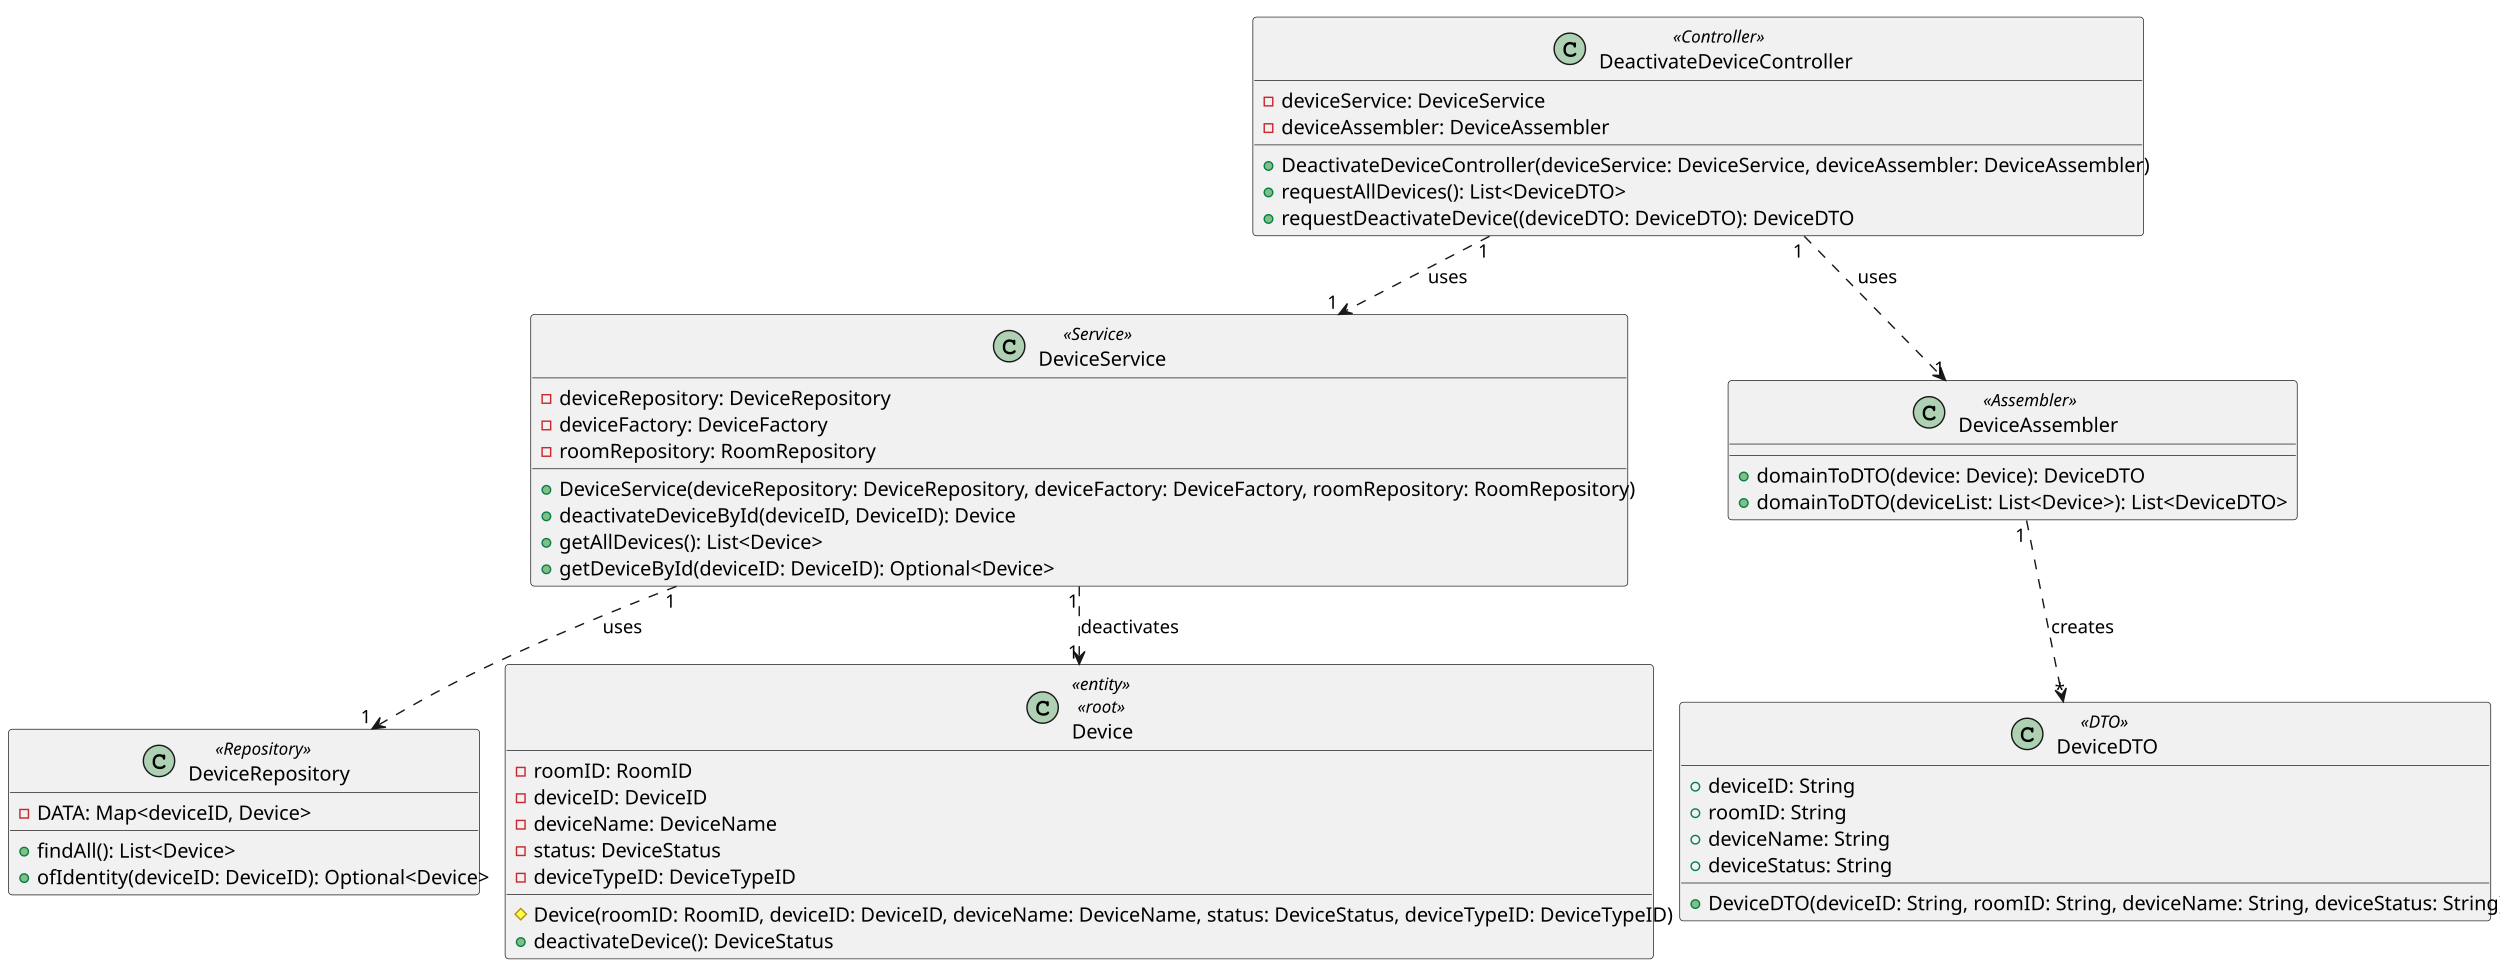
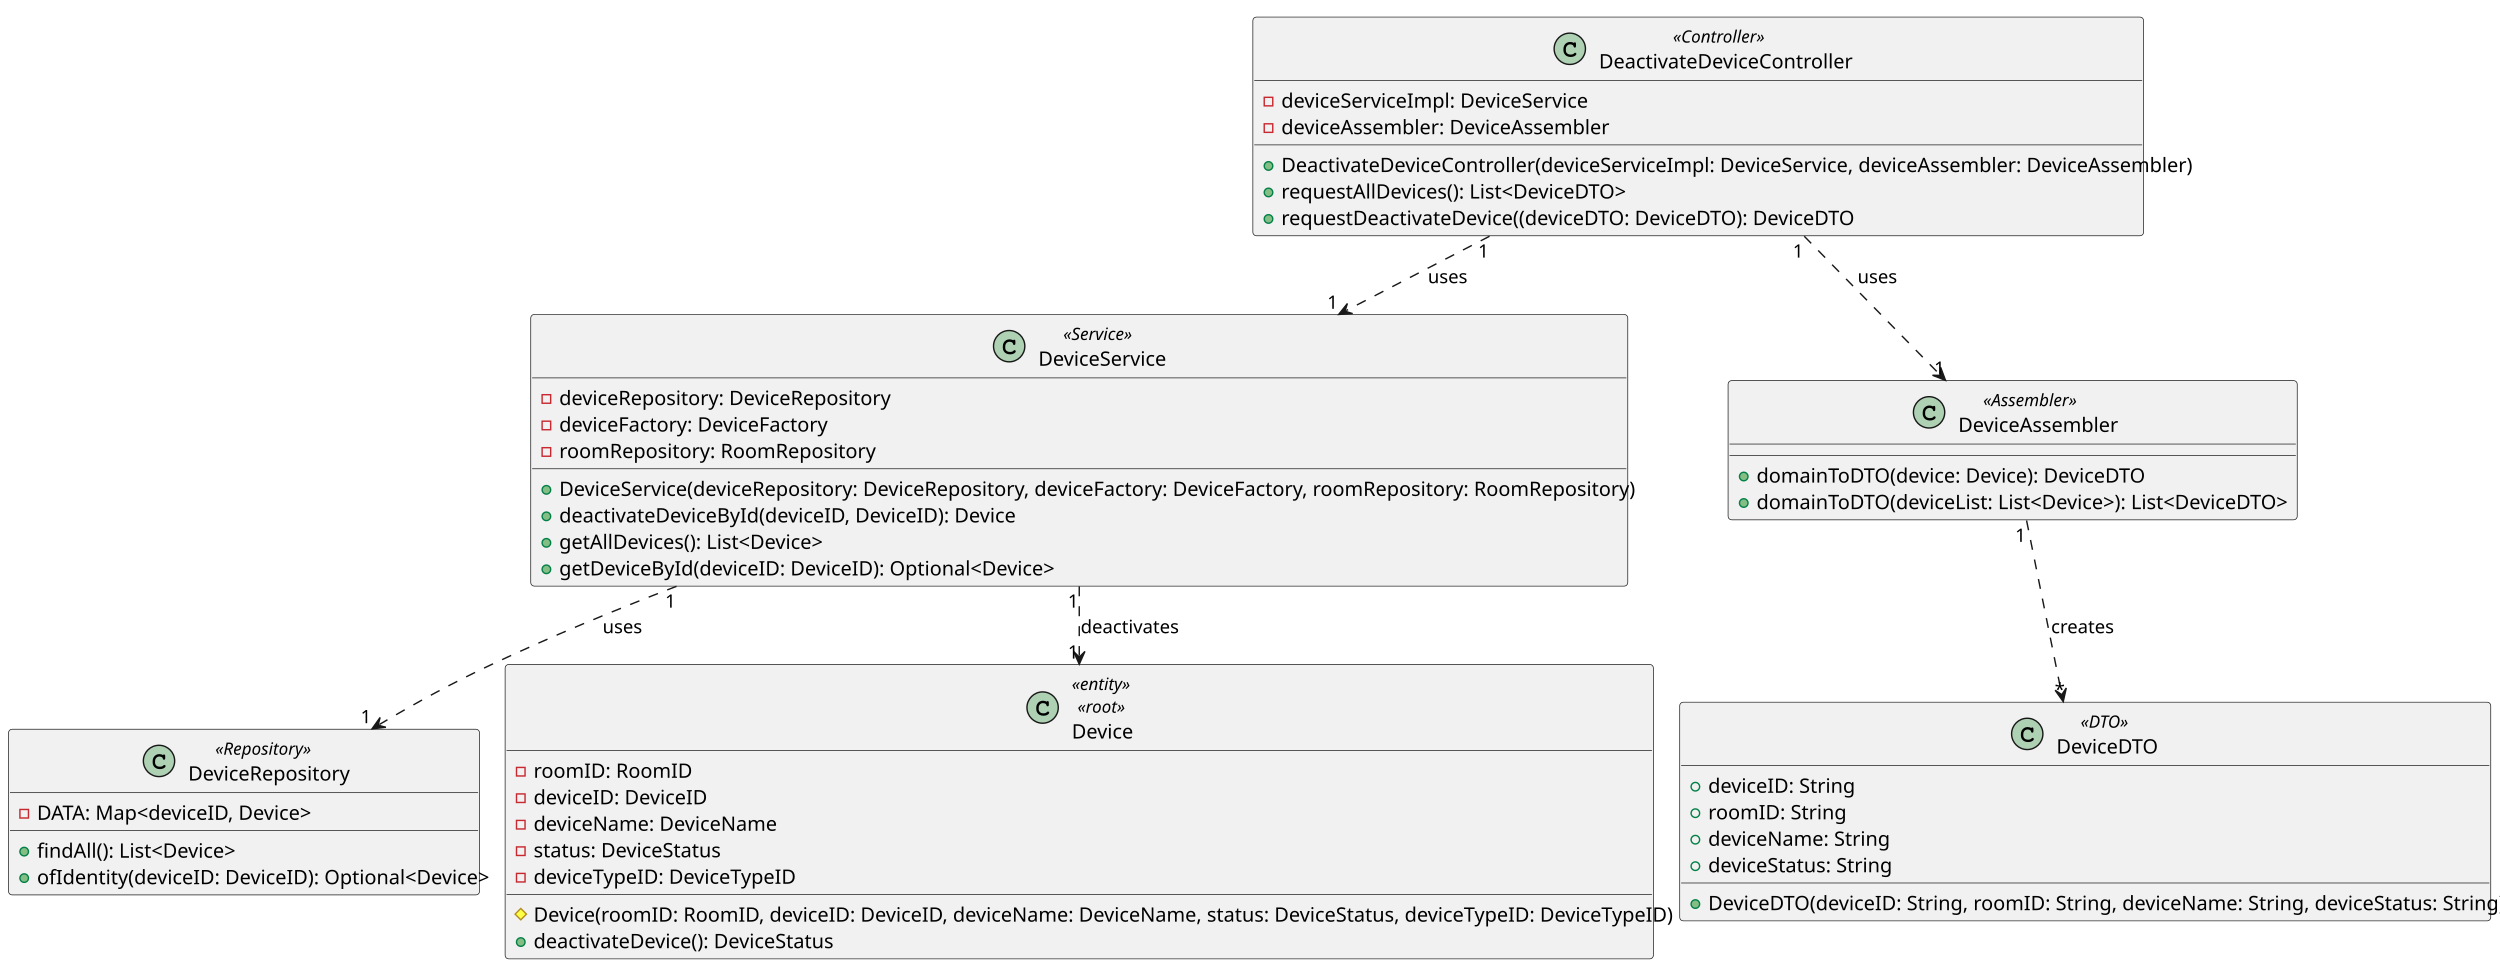
<svg xmlns="http://www.w3.org/2000/svg" contentStyleType="text/css" height="680px" preserveAspectRatio="none" style="width:1757px;height:680px;background:#FFFFFF;" version="1.1" viewBox="0 0 1757 680" width="1757px" zoomAndPan="magnify">
  <defs />
  <g>
    <g id="elem_DeactivateDeviceController">
      <rect codeLine="7" fill="#F1F1F1" height="153.688" id="DeactivateDeviceController" rx="2.5" ry="2.5" style="stroke:#181818;stroke-width:0.5;" width="626" x="880.5" y="12" />
      <ellipse cx="1103.25" cy="34.291" fill="#ADD1B2" rx="11" ry="11" style="stroke:#181818;stroke-width:1.0;" />
      <path d="M1106.016,30.166 Q1106.172,29.947 1106.359,29.838 Q1106.547,29.729 1106.766,29.729 Q1107.141,29.729 1107.375,29.994 Q1107.609,30.244 1107.609,30.854 L1107.609,32.307 Q1107.609,32.916 1107.375,33.182 Q1107.141,33.447 1106.766,33.447 Q1106.422,33.447 1106.219,33.244 Q1106.016,33.057 1105.906,32.541 Q1105.859,32.182 1105.672,31.994 Q1105.344,31.619 1104.734,31.4 Q1104.125,31.182 1103.5,31.182 Q1102.734,31.182 1102.094,31.51 Q1101.469,31.838 1100.969,32.588 Q1100.484,33.338 1100.484,34.369 L1100.484,35.463 Q1100.484,36.697 1101.375,37.525 Q1102.266,38.338 1103.859,38.338 Q1104.797,38.338 1105.453,38.088 Q1105.844,37.932 1106.266,37.494 Q1106.531,37.228 1106.672,37.15 Q1106.828,37.072 1107.031,37.072 Q1107.359,37.072 1107.609,37.338 Q1107.875,37.588 1107.875,37.932 Q1107.875,38.275 1107.531,38.682 Q1107.031,39.26 1106.234,39.588 Q1105.156,40.041 1103.859,40.041 Q1102.344,40.041 1101.141,39.416 Q1100.156,38.916 1099.469,37.853 Q1098.781,36.775 1098.781,35.494 L1098.781,34.338 Q1098.781,33.01 1099.391,31.869 Q1100.016,30.713 1101.109,30.104 Q1102.203,29.479 1103.438,29.479 Q1104.172,29.479 1104.812,29.65 Q1105.469,29.807 1106.016,30.166 Z " fill="#000000" />
      <text fill="#000000" font-family="sans-serif" font-size="12" font-style="italic" lengthAdjust="spacing" textLength="68" x="1175.75" y="29.949">«Controller»</text>
      <text fill="#000000" font-family="sans-serif" font-size="14" lengthAdjust="spacing" textLength="172" x="1123.75" y="48.068">DeactivateDeviceController</text>
      <line style="stroke:#181818;stroke-width:0.5;" x1="881.5" x2="1505.5" y1="56.582" y2="56.582" />
      <rect fill="none" height="6" style="stroke:#C82930;stroke-width:1.0;" width="6" x="888.5" y="68.393" />
-       <text fill="#000000" font-family="sans-serif" font-size="14" lengthAdjust="spacing" textLength="186" x="900.5" y="75.689">deviceService: DeviceService</text>
+       <text fill="#000000" font-family="sans-serif" font-size="14" lengthAdjust="spacing" textLength="186" x="900.5" y="75.689">deviceServiceImpl: DeviceService</text>
      <rect fill="none" height="6" style="stroke:#C82930;stroke-width:1.0;" width="6" x="888.5" y="87.014" />
      <text fill="#000000" font-family="sans-serif" font-size="14" lengthAdjust="spacing" textLength="224" x="900.5" y="94.311">deviceAssembler: DeviceAssembler</text>
      <line style="stroke:#181818;stroke-width:0.5;" x1="881.5" x2="1505.5" y1="101.824" y2="101.824" />
      <ellipse cx="891.5" cy="116.635" fill="#84BE84" rx="3" ry="3" style="stroke:#038048;stroke-width:1.0;" />
-       <text fill="#000000" font-family="sans-serif" font-size="14" lengthAdjust="spacing" textLength="600" x="900.5" y="120.932">DeactivateDeviceController(deviceService: DeviceService, deviceAssembler: DeviceAssembler)</text>
+       <text fill="#000000" font-family="sans-serif" font-size="14" lengthAdjust="spacing" textLength="600" x="900.5" y="120.932">DeactivateDeviceController(deviceServiceImpl: DeviceService, deviceAssembler: DeviceAssembler)</text>
      <ellipse cx="891.5" cy="135.256" fill="#84BE84" rx="3" ry="3" style="stroke:#038048;stroke-width:1.0;" />
      <text fill="#000000" font-family="sans-serif" font-size="14" lengthAdjust="spacing" textLength="242" x="900.5" y="139.553">requestAllDevices(): List&lt;DeviceDTO&gt;</text>
      <ellipse cx="891.5" cy="153.877" fill="#84BE84" rx="3" ry="3" style="stroke:#038048;stroke-width:1.0;" />
      <text fill="#000000" font-family="sans-serif" font-size="14" lengthAdjust="spacing" textLength="406" x="900.5" y="158.174">requestDeactivateDevice((deviceDTO: DeviceDTO): DeviceDTO</text>
    </g>
    <g id="elem_DeviceService">
      <rect codeLine="17" fill="#F1F1F1" height="190.93" id="DeviceService" rx="2.5" ry="2.5" style="stroke:#181818;stroke-width:0.5;" width="771" x="373" y="221" />
      <ellipse cx="709.25" cy="243.291" fill="#ADD1B2" rx="11" ry="11" style="stroke:#181818;stroke-width:1.0;" />
      <path d="M712.016,239.166 Q712.172,238.947 712.359,238.838 Q712.547,238.728 712.766,238.728 Q713.141,238.728 713.375,238.994 Q713.609,239.244 713.609,239.853 L713.609,241.307 Q713.609,241.916 713.375,242.182 Q713.141,242.447 712.766,242.447 Q712.422,242.447 712.219,242.244 Q712.016,242.057 711.906,241.541 Q711.859,241.182 711.672,240.994 Q711.344,240.619 710.734,240.4 Q710.125,240.182 709.5,240.182 Q708.734,240.182 708.094,240.51 Q707.469,240.838 706.969,241.588 Q706.484,242.338 706.484,243.369 L706.484,244.463 Q706.484,245.697 707.375,246.525 Q708.266,247.338 709.859,247.338 Q710.797,247.338 711.453,247.088 Q711.844,246.932 712.266,246.494 Q712.531,246.228 712.672,246.15 Q712.828,246.072 713.031,246.072 Q713.359,246.072 713.609,246.338 Q713.875,246.588 713.875,246.932 Q713.875,247.275 713.531,247.682 Q713.031,248.26 712.234,248.588 Q711.156,249.041 709.859,249.041 Q708.344,249.041 707.141,248.416 Q706.156,247.916 705.469,246.853 Q704.781,245.775 704.781,244.494 L704.781,243.338 Q704.781,242.01 705.391,240.869 Q706.016,239.713 707.109,239.103 Q708.203,238.478 709.438,238.478 Q710.172,238.478 710.812,238.65 Q711.469,238.807 712.016,239.166 Z " fill="#000000" />
      <text fill="#000000" font-family="sans-serif" font-size="12" font-style="italic" lengthAdjust="spacing" textLength="55" x="747.25" y="238.949">«Service»</text>
      <text fill="#000000" font-family="sans-serif" font-size="14" lengthAdjust="spacing" textLength="90" x="729.75" y="257.068">DeviceService</text>
      <line style="stroke:#181818;stroke-width:0.5;" x1="374" x2="1143" y1="265.582" y2="265.582" />
      <rect fill="none" height="6" style="stroke:#C82930;stroke-width:1.0;" width="6" x="381" y="277.393" />
      <text fill="#000000" font-family="sans-serif" font-size="14" lengthAdjust="spacing" textLength="228" x="393" y="284.69">deviceRepository: DeviceRepository</text>
      <rect fill="none" height="6" style="stroke:#C82930;stroke-width:1.0;" width="6" x="381" y="296.014" />
      <text fill="#000000" font-family="sans-serif" font-size="14" lengthAdjust="spacing" textLength="188" x="393" y="303.31">deviceFactory: DeviceFactory</text>
      <rect fill="none" height="6" style="stroke:#C82930;stroke-width:1.0;" width="6" x="381" y="314.635" />
      <text fill="#000000" font-family="sans-serif" font-size="14" lengthAdjust="spacing" textLength="213" x="393" y="321.932">roomRepository: RoomRepository</text>
      <line style="stroke:#181818;stroke-width:0.5;" x1="374" x2="1143" y1="329.445" y2="329.445" />
      <ellipse cx="384" cy="344.256" fill="#84BE84" rx="3" ry="3" style="stroke:#038048;stroke-width:1.0;" />
      <text fill="#000000" font-family="sans-serif" font-size="14" lengthAdjust="spacing" textLength="745" x="393" y="348.553">DeviceService(deviceRepository: DeviceRepository, deviceFactory: DeviceFactory, roomRepository: RoomRepository)</text>
      <ellipse cx="384" cy="362.877" fill="#84BE84" rx="3" ry="3" style="stroke:#038048;stroke-width:1.0;" />
      <text fill="#000000" font-family="sans-serif" font-size="14" lengthAdjust="spacing" textLength="314" x="393" y="367.174">deactivateDeviceById(deviceID, DeviceID): Device</text>
      <ellipse cx="384" cy="381.498" fill="#84BE84" rx="3" ry="3" style="stroke:#038048;stroke-width:1.0;" />
      <text fill="#000000" font-family="sans-serif" font-size="14" lengthAdjust="spacing" textLength="184" x="393" y="385.795">getAllDevices(): List&lt;Device&gt;</text>
      <ellipse cx="384" cy="400.119" fill="#84BE84" rx="3" ry="3" style="stroke:#038048;stroke-width:1.0;" />
      <text fill="#000000" font-family="sans-serif" font-size="14" lengthAdjust="spacing" textLength="338" x="393" y="404.416">getDeviceById(deviceID: DeviceID): Optional&lt;Device&gt;</text>
    </g>
    <g id="elem_DeviceRepository">
      <rect codeLine="29" fill="#F1F1F1" height="116.445" id="DeviceRepository" rx="2.5" ry="2.5" style="stroke:#181818;stroke-width:0.5;" width="331" x="6" y="512.5" />
      <ellipse cx="111.75" cy="534.791" fill="#ADD1B2" rx="11" ry="11" style="stroke:#181818;stroke-width:1.0;" />
      <path d="M114.516,530.666 Q114.672,530.447 114.859,530.338 Q115.047,530.229 115.266,530.229 Q115.641,530.229 115.875,530.494 Q116.109,530.744 116.109,531.354 L116.109,532.807 Q116.109,533.416 115.875,533.682 Q115.641,533.947 115.266,533.947 Q114.922,533.947 114.719,533.744 Q114.516,533.557 114.406,533.041 Q114.359,532.682 114.172,532.494 Q113.844,532.119 113.234,531.9 Q112.625,531.682 112,531.682 Q111.234,531.682 110.594,532.01 Q109.969,532.338 109.469,533.088 Q108.984,533.838 108.984,534.869 L108.984,535.963 Q108.984,537.197 109.875,538.025 Q110.766,538.838 112.359,538.838 Q113.297,538.838 113.953,538.588 Q114.344,538.432 114.766,537.994 Q115.031,537.729 115.172,537.65 Q115.328,537.572 115.531,537.572 Q115.859,537.572 116.109,537.838 Q116.375,538.088 116.375,538.432 Q116.375,538.775 116.031,539.182 Q115.531,539.76 114.734,540.088 Q113.656,540.541 112.359,540.541 Q110.844,540.541 109.641,539.916 Q108.656,539.416 107.969,538.354 Q107.281,537.275 107.281,535.994 L107.281,534.838 Q107.281,533.51 107.891,532.369 Q108.516,531.213 109.609,530.604 Q110.703,529.979 111.938,529.979 Q112.672,529.979 113.312,530.15 Q113.969,530.307 114.516,530.666 Z " fill="#000000" />
      <text fill="#000000" font-family="sans-serif" font-size="12" font-style="italic" lengthAdjust="spacing" textLength="73" x="151.25" y="530.449">«Repository»</text>
      <text fill="#000000" font-family="sans-serif" font-size="14" lengthAdjust="spacing" textLength="111" x="132.25" y="548.568">DeviceRepository</text>
      <line style="stroke:#181818;stroke-width:0.5;" x1="7" x2="336" y1="557.082" y2="557.082" />
      <rect fill="none" height="6" style="stroke:#C82930;stroke-width:1.0;" width="6" x="14" y="568.893" />
      <text fill="#000000" font-family="sans-serif" font-size="14" lengthAdjust="spacing" textLength="193" x="26" y="576.189">DATA: Map&lt;deviceID, Device&gt;</text>
      <line style="stroke:#181818;stroke-width:0.5;" x1="7" x2="336" y1="583.703" y2="583.703" />
      <ellipse cx="17" cy="598.514" fill="#84BE84" rx="3" ry="3" style="stroke:#038048;stroke-width:1.0;" />
      <text fill="#000000" font-family="sans-serif" font-size="14" lengthAdjust="spacing" textLength="137" x="26" y="602.811">findAll(): List&lt;Device&gt;</text>
      <ellipse cx="17" cy="617.135" fill="#84BE84" rx="3" ry="3" style="stroke:#038048;stroke-width:1.0;" />
      <text fill="#000000" font-family="sans-serif" font-size="14" lengthAdjust="spacing" textLength="305" x="26" y="621.432">ofIdentity(deviceID: DeviceID): Optional&lt;Device&gt;</text>
    </g>
    <g id="elem_DeviceAssembler">
      <rect codeLine="37" fill="#F1F1F1" height="97.824" id="DeviceAssembler" rx="2.5" ry="2.5" style="stroke:#181818;stroke-width:0.5;" width="400" x="1214.5" y="267.5" />
      <ellipse cx="1355.75" cy="289.791" fill="#ADD1B2" rx="11" ry="11" style="stroke:#181818;stroke-width:1.0;" />
      <path d="M1358.516,285.666 Q1358.672,285.447 1358.859,285.338 Q1359.047,285.228 1359.266,285.228 Q1359.641,285.228 1359.875,285.494 Q1360.109,285.744 1360.109,286.353 L1360.109,287.807 Q1360.109,288.416 1359.875,288.682 Q1359.641,288.947 1359.266,288.947 Q1358.922,288.947 1358.719,288.744 Q1358.516,288.557 1358.406,288.041 Q1358.359,287.682 1358.172,287.494 Q1357.844,287.119 1357.234,286.9 Q1356.625,286.682 1356,286.682 Q1355.234,286.682 1354.594,287.01 Q1353.969,287.338 1353.469,288.088 Q1352.984,288.838 1352.984,289.869 L1352.984,290.963 Q1352.984,292.197 1353.875,293.025 Q1354.766,293.838 1356.359,293.838 Q1357.297,293.838 1357.953,293.588 Q1358.344,293.432 1358.766,292.994 Q1359.031,292.728 1359.172,292.65 Q1359.328,292.572 1359.531,292.572 Q1359.859,292.572 1360.109,292.838 Q1360.375,293.088 1360.375,293.432 Q1360.375,293.775 1360.031,294.182 Q1359.531,294.76 1358.734,295.088 Q1357.656,295.541 1356.359,295.541 Q1354.844,295.541 1353.641,294.916 Q1352.656,294.416 1351.969,293.353 Q1351.281,292.275 1351.281,290.994 L1351.281,289.838 Q1351.281,288.51 1351.891,287.369 Q1352.516,286.213 1353.609,285.603 Q1354.703,284.978 1355.938,284.978 Q1356.672,284.978 1357.312,285.15 Q1357.969,285.307 1358.516,285.666 Z " fill="#000000" />
      <text fill="#000000" font-family="sans-serif" font-size="12" font-style="italic" lengthAdjust="spacing" textLength="74" x="1393.75" y="285.449">«Assembler»</text>
      <text fill="#000000" font-family="sans-serif" font-size="14" lengthAdjust="spacing" textLength="109" x="1376.25" y="303.568">DeviceAssembler</text>
      <line style="stroke:#181818;stroke-width:0.5;" x1="1215.5" x2="1613.5" y1="312.082" y2="312.082" />
      <line style="stroke:#181818;stroke-width:0.5;" x1="1215.5" x2="1613.5" y1="320.082" y2="320.082" />
      <ellipse cx="1225.5" cy="334.893" fill="#84BE84" rx="3" ry="3" style="stroke:#038048;stroke-width:1.0;" />
      <text fill="#000000" font-family="sans-serif" font-size="14" lengthAdjust="spacing" textLength="276" x="1234.5" y="339.19">domainToDTO(device: Device): DeviceDTO</text>
      <ellipse cx="1225.5" cy="353.514" fill="#84BE84" rx="3" ry="3" style="stroke:#038048;stroke-width:1.0;" />
      <text fill="#000000" font-family="sans-serif" font-size="14" lengthAdjust="spacing" textLength="374" x="1234.5" y="357.81">domainToDTO(deviceList: List&lt;Device&gt;): List&lt;DeviceDTO&gt;</text>
    </g>
    <g id="elem_DeviceDTO">
      <rect codeLine="44" fill="#F1F1F1" height="153.688" id="DeviceDTO" rx="2.5" ry="2.5" style="stroke:#181818;stroke-width:0.5;" width="570" x="1180.5" y="493.5" />
      <ellipse cx="1424.75" cy="515.791" fill="#ADD1B2" rx="11" ry="11" style="stroke:#181818;stroke-width:1.0;" />
      <path d="M1427.516,511.666 Q1427.672,511.447 1427.859,511.338 Q1428.047,511.228 1428.266,511.228 Q1428.641,511.228 1428.875,511.494 Q1429.109,511.744 1429.109,512.354 L1429.109,513.807 Q1429.109,514.416 1428.875,514.682 Q1428.641,514.947 1428.266,514.947 Q1427.922,514.947 1427.719,514.744 Q1427.516,514.557 1427.406,514.041 Q1427.359,513.682 1427.172,513.494 Q1426.844,513.119 1426.234,512.9 Q1425.625,512.682 1425,512.682 Q1424.234,512.682 1423.594,513.01 Q1422.969,513.338 1422.469,514.088 Q1421.984,514.838 1421.984,515.869 L1421.984,516.963 Q1421.984,518.197 1422.875,519.025 Q1423.766,519.838 1425.359,519.838 Q1426.297,519.838 1426.953,519.588 Q1427.344,519.432 1427.766,518.994 Q1428.031,518.729 1428.172,518.65 Q1428.328,518.572 1428.531,518.572 Q1428.859,518.572 1429.109,518.838 Q1429.375,519.088 1429.375,519.432 Q1429.375,519.775 1429.031,520.182 Q1428.531,520.76 1427.734,521.088 Q1426.656,521.541 1425.359,521.541 Q1423.844,521.541 1422.641,520.916 Q1421.656,520.416 1420.969,519.354 Q1420.281,518.275 1420.281,516.994 L1420.281,515.838 Q1420.281,514.51 1420.891,513.369 Q1421.516,512.213 1422.609,511.603 Q1423.703,510.978 1424.938,510.978 Q1425.672,510.978 1426.312,511.15 Q1426.969,511.307 1427.516,511.666 Z " fill="#000000" />
      <text fill="#000000" font-family="sans-serif" font-size="12" font-style="italic" lengthAdjust="spacing" textLength="39" x="1462.25" y="511.449">«DTO»</text>
      <text fill="#000000" font-family="sans-serif" font-size="14" lengthAdjust="spacing" textLength="73" x="1445.25" y="529.568">DeviceDTO</text>
      <line style="stroke:#181818;stroke-width:0.5;" x1="1181.5" x2="1749.5" y1="538.082" y2="538.082" />
      <ellipse cx="1191.5" cy="552.893" fill="none" rx="3" ry="3" style="stroke:#038048;stroke-width:1.0;" />
      <text fill="#000000" font-family="sans-serif" font-size="14" lengthAdjust="spacing" textLength="99" x="1200.5" y="557.189">deviceID: String</text>
      <ellipse cx="1191.5" cy="571.514" fill="none" rx="3" ry="3" style="stroke:#038048;stroke-width:1.0;" />
      <text fill="#000000" font-family="sans-serif" font-size="14" lengthAdjust="spacing" textLength="90" x="1200.5" y="575.811">roomID: String</text>
      <ellipse cx="1191.5" cy="590.135" fill="none" rx="3" ry="3" style="stroke:#038048;stroke-width:1.0;" />
      <text fill="#000000" font-family="sans-serif" font-size="14" lengthAdjust="spacing" textLength="122" x="1200.5" y="594.432">deviceName: String</text>
      <ellipse cx="1191.5" cy="608.756" fill="none" rx="3" ry="3" style="stroke:#038048;stroke-width:1.0;" />
      <text fill="#000000" font-family="sans-serif" font-size="14" lengthAdjust="spacing" textLength="126" x="1200.5" y="613.053">deviceStatus: String</text>
      <line style="stroke:#181818;stroke-width:0.5;" x1="1181.5" x2="1749.5" y1="620.566" y2="620.566" />
      <ellipse cx="1191.5" cy="635.377" fill="#84BE84" rx="3" ry="3" style="stroke:#038048;stroke-width:1.0;" />
      <text fill="#000000" font-family="sans-serif" font-size="14" lengthAdjust="spacing" textLength="544" x="1200.5" y="639.674">DeviceDTO(deviceID: String, roomID: String, deviceName: String, deviceStatus: String)</text>
    </g>
    <g id="elem_Device">
      <rect codeLine="54" fill="#F1F1F1" height="206.891" id="Device" rx="2.5" ry="2.5" style="stroke:#181818;stroke-width:0.5;" width="807" x="355" y="467" />
      <ellipse cx="732.75" cy="497.272" fill="#ADD1B2" rx="11" ry="11" style="stroke:#181818;stroke-width:1.0;" />
      <path d="M735.516,493.147 Q735.672,492.928 735.859,492.818 Q736.047,492.709 736.266,492.709 Q736.641,492.709 736.875,492.975 Q737.109,493.225 737.109,493.834 L737.109,495.287 Q737.109,495.897 736.875,496.162 Q736.641,496.428 736.266,496.428 Q735.922,496.428 735.719,496.225 Q735.516,496.037 735.406,495.522 Q735.359,495.162 735.172,494.975 Q734.844,494.6 734.234,494.381 Q733.625,494.162 733,494.162 Q732.234,494.162 731.594,494.49 Q730.969,494.818 730.469,495.568 Q729.984,496.318 729.984,497.35 L729.984,498.443 Q729.984,499.678 730.875,500.506 Q731.766,501.318 733.359,501.318 Q734.297,501.318 734.953,501.068 Q735.344,500.912 735.766,500.475 Q736.031,500.209 736.172,500.131 Q736.328,500.053 736.531,500.053 Q736.859,500.053 737.109,500.318 Q737.375,500.568 737.375,500.912 Q737.375,501.256 737.031,501.662 Q736.531,502.24 735.734,502.568 Q734.656,503.022 733.359,503.022 Q731.844,503.022 730.641,502.397 Q729.656,501.897 728.969,500.834 Q728.281,499.756 728.281,498.475 L728.281,497.318 Q728.281,495.99 728.891,494.85 Q729.516,493.693 730.609,493.084 Q731.703,492.459 732.938,492.459 Q733.672,492.459 734.312,492.631 Q734.969,492.787 735.516,493.147 Z " fill="#000000" />
      <text fill="#000000" font-family="sans-serif" font-size="12" font-style="italic" lengthAdjust="spacing" textLength="43" x="753.25" y="484.949">«entity»</text>
      <text fill="#000000" font-family="sans-serif" font-size="12" font-style="italic" lengthAdjust="spacing" textLength="35" x="757.25" y="500.91">«root»</text>
      <text fill="#000000" font-family="sans-serif" font-size="14" lengthAdjust="spacing" textLength="43" x="753.25" y="519.029">Device</text>
      <line style="stroke:#181818;stroke-width:0.5;" x1="356" x2="1161" y1="527.543" y2="527.543" />
      <rect fill="none" height="6" style="stroke:#C82930;stroke-width:1.0;" width="6" x="363" y="539.354" />
      <text fill="#000000" font-family="sans-serif" font-size="14" lengthAdjust="spacing" textLength="103" x="375" y="546.65">roomID: RoomID</text>
      <rect fill="none" height="6" style="stroke:#C82930;stroke-width:1.0;" width="6" x="363" y="557.975" />
      <text fill="#000000" font-family="sans-serif" font-size="14" lengthAdjust="spacing" textLength="118" x="375" y="565.271">deviceID: DeviceID</text>
      <rect fill="none" height="6" style="stroke:#C82930;stroke-width:1.0;" width="6" x="363" y="576.596" />
      <text fill="#000000" font-family="sans-serif" font-size="14" lengthAdjust="spacing" textLength="164" x="375" y="583.893">deviceName: DeviceName</text>
      <rect fill="none" height="6" style="stroke:#C82930;stroke-width:1.0;" width="6" x="363" y="595.217" />
      <text fill="#000000" font-family="sans-serif" font-size="14" lengthAdjust="spacing" textLength="129" x="375" y="602.514">status: DeviceStatus</text>
      <rect fill="none" height="6" style="stroke:#C82930;stroke-width:1.0;" width="6" x="363" y="613.838" />
      <text fill="#000000" font-family="sans-serif" font-size="14" lengthAdjust="spacing" textLength="182" x="375" y="621.135">deviceTypeID: DeviceTypeID</text>
      <line style="stroke:#181818;stroke-width:0.5;" x1="356" x2="1161" y1="628.648" y2="628.648" />
      <polygon fill="#FFFF44" points="366,638.459,370,642.459,366,646.459,362,642.459" style="stroke:#B38D22;stroke-width:1.0;" />
      <text fill="#000000" font-family="sans-serif" font-size="14" lengthAdjust="spacing" textLength="781" x="375" y="647.756">Device(roomID: RoomID, deviceID: DeviceID, deviceName: DeviceName, status: DeviceStatus, deviceTypeID: DeviceTypeID)</text>
      <ellipse cx="366" cy="662.08" fill="#84BE84" rx="3" ry="3" style="stroke:#038048;stroke-width:1.0;" />
      <text fill="#000000" font-family="sans-serif" font-size="14" lengthAdjust="spacing" textLength="209" x="375" y="666.377">deactivateDevice(): DeviceStatus</text>
    </g>
    <polygon fill="#181818" points="940.801,220.997,950.632,220.406,945.24,218.696,946.95,213.304,940.801,220.997" style="stroke:#181818;stroke-width:1.0;" />
    <path d="M1046.835,166.03 C1012.798,183.674 981.488,199.905 946.127,218.236 " fill="none" style="stroke:#181818;stroke-width:1.0;stroke-dasharray:7.0,7.0;" />
    <text fill="#000000" font-family="sans-serif" font-size="13" lengthAdjust="spacing" textLength="28" x="1003.5" y="199.028">uses</text>
    <text fill="#000000" font-family="sans-serif" font-size="13" lengthAdjust="spacing" textLength="7" x="932.801" y="217.025">1</text>
    <text fill="#000000" font-family="sans-serif" font-size="13" lengthAdjust="spacing" textLength="7" x="1038.835" y="181.058">1</text>
    <polygon fill="#181818" points="1367.313,267.353,1363.871,258.125,1363.814,263.782,1358.157,263.725,1367.313,267.353" style="stroke:#181818;stroke-width:1.0;" />
    <path d="M1268.012,166.03 C1300.844,199.529 1334.233,233.599 1363.114,263.067 " fill="none" style="stroke:#181818;stroke-width:1.0;stroke-dasharray:7.0,7.0;" />
    <text fill="#000000" font-family="sans-serif" font-size="13" lengthAdjust="spacing" textLength="28" x="1305.5" y="199.028">uses</text>
    <text fill="#000000" font-family="sans-serif" font-size="13" lengthAdjust="spacing" textLength="7" x="1359.313" y="263.381">1</text>
    <text fill="#000000" font-family="sans-serif" font-size="13" lengthAdjust="spacing" textLength="7" x="1260.012" y="181.058">1</text>
    <polygon fill="#181818" points="261.436,512.247,271.218,511.104,265.738,509.7,267.142,504.22,261.436,512.247" style="stroke:#181818;stroke-width:1.0;" />
    <path d="M475.45,412.061 C431.391,429.035 386.812,447.56 345.5,467 C317.425,480.211 293.129,493.481 266.599,509.19 " fill="none" style="stroke:#181818;stroke-width:1.0;stroke-dasharray:7.0,7.0;" />
    <text fill="#000000" font-family="sans-serif" font-size="13" lengthAdjust="spacing" textLength="28" x="423.5" y="445.028">uses</text>
    <text fill="#000000" font-family="sans-serif" font-size="13" lengthAdjust="spacing" textLength="7" x="253.436" y="508.276">1</text>
    <text fill="#000000" font-family="sans-serif" font-size="13" lengthAdjust="spacing" textLength="7" x="467.45" y="427.089">1</text>
    <polygon fill="#181818" points="1450.042,493.12,1452.177,483.505,1449.05,488.219,1444.336,485.092,1450.042,493.12" style="stroke:#181818;stroke-width:1.0;" />
    <path d="M1424.273,365.79 C1431.562,401.805 1440.473,445.835 1448.852,487.239 " fill="none" style="stroke:#181818;stroke-width:1.0;stroke-dasharray:7.0,7.0;" />
    <text fill="#000000" font-family="sans-serif" font-size="13" lengthAdjust="spacing" textLength="43" x="1441.5" y="445.028">creates</text>
    <text fill="#000000" font-family="sans-serif" font-size="13" lengthAdjust="spacing" textLength="5" x="1444.042" y="489.148">*</text>
    <text fill="#000000" font-family="sans-serif" font-size="13" lengthAdjust="spacing" textLength="7" x="1416.273" y="380.818">1</text>
    <polygon fill="#181818" points="758.5,466.82,762.5,457.82,758.5,461.82,754.5,457.82,758.5,466.82" style="stroke:#181818;stroke-width:1.0;" />
    <path d="M758.5,412.053 C758.5,429.929 758.5,442.708 758.5,460.82 " fill="none" style="stroke:#181818;stroke-width:1.0;stroke-dasharray:7.0,7.0;" />
    <text fill="#000000" font-family="sans-serif" font-size="13" lengthAdjust="spacing" textLength="65" x="759.5" y="445.028">deactivates</text>
    <text fill="#000000" font-family="sans-serif" font-size="13" lengthAdjust="spacing" textLength="7" x="750.5" y="462.849">1</text>
    <text fill="#000000" font-family="sans-serif" font-size="13" lengthAdjust="spacing" textLength="7" x="750.5" y="427.081">1</text>
  </g>
</svg>
